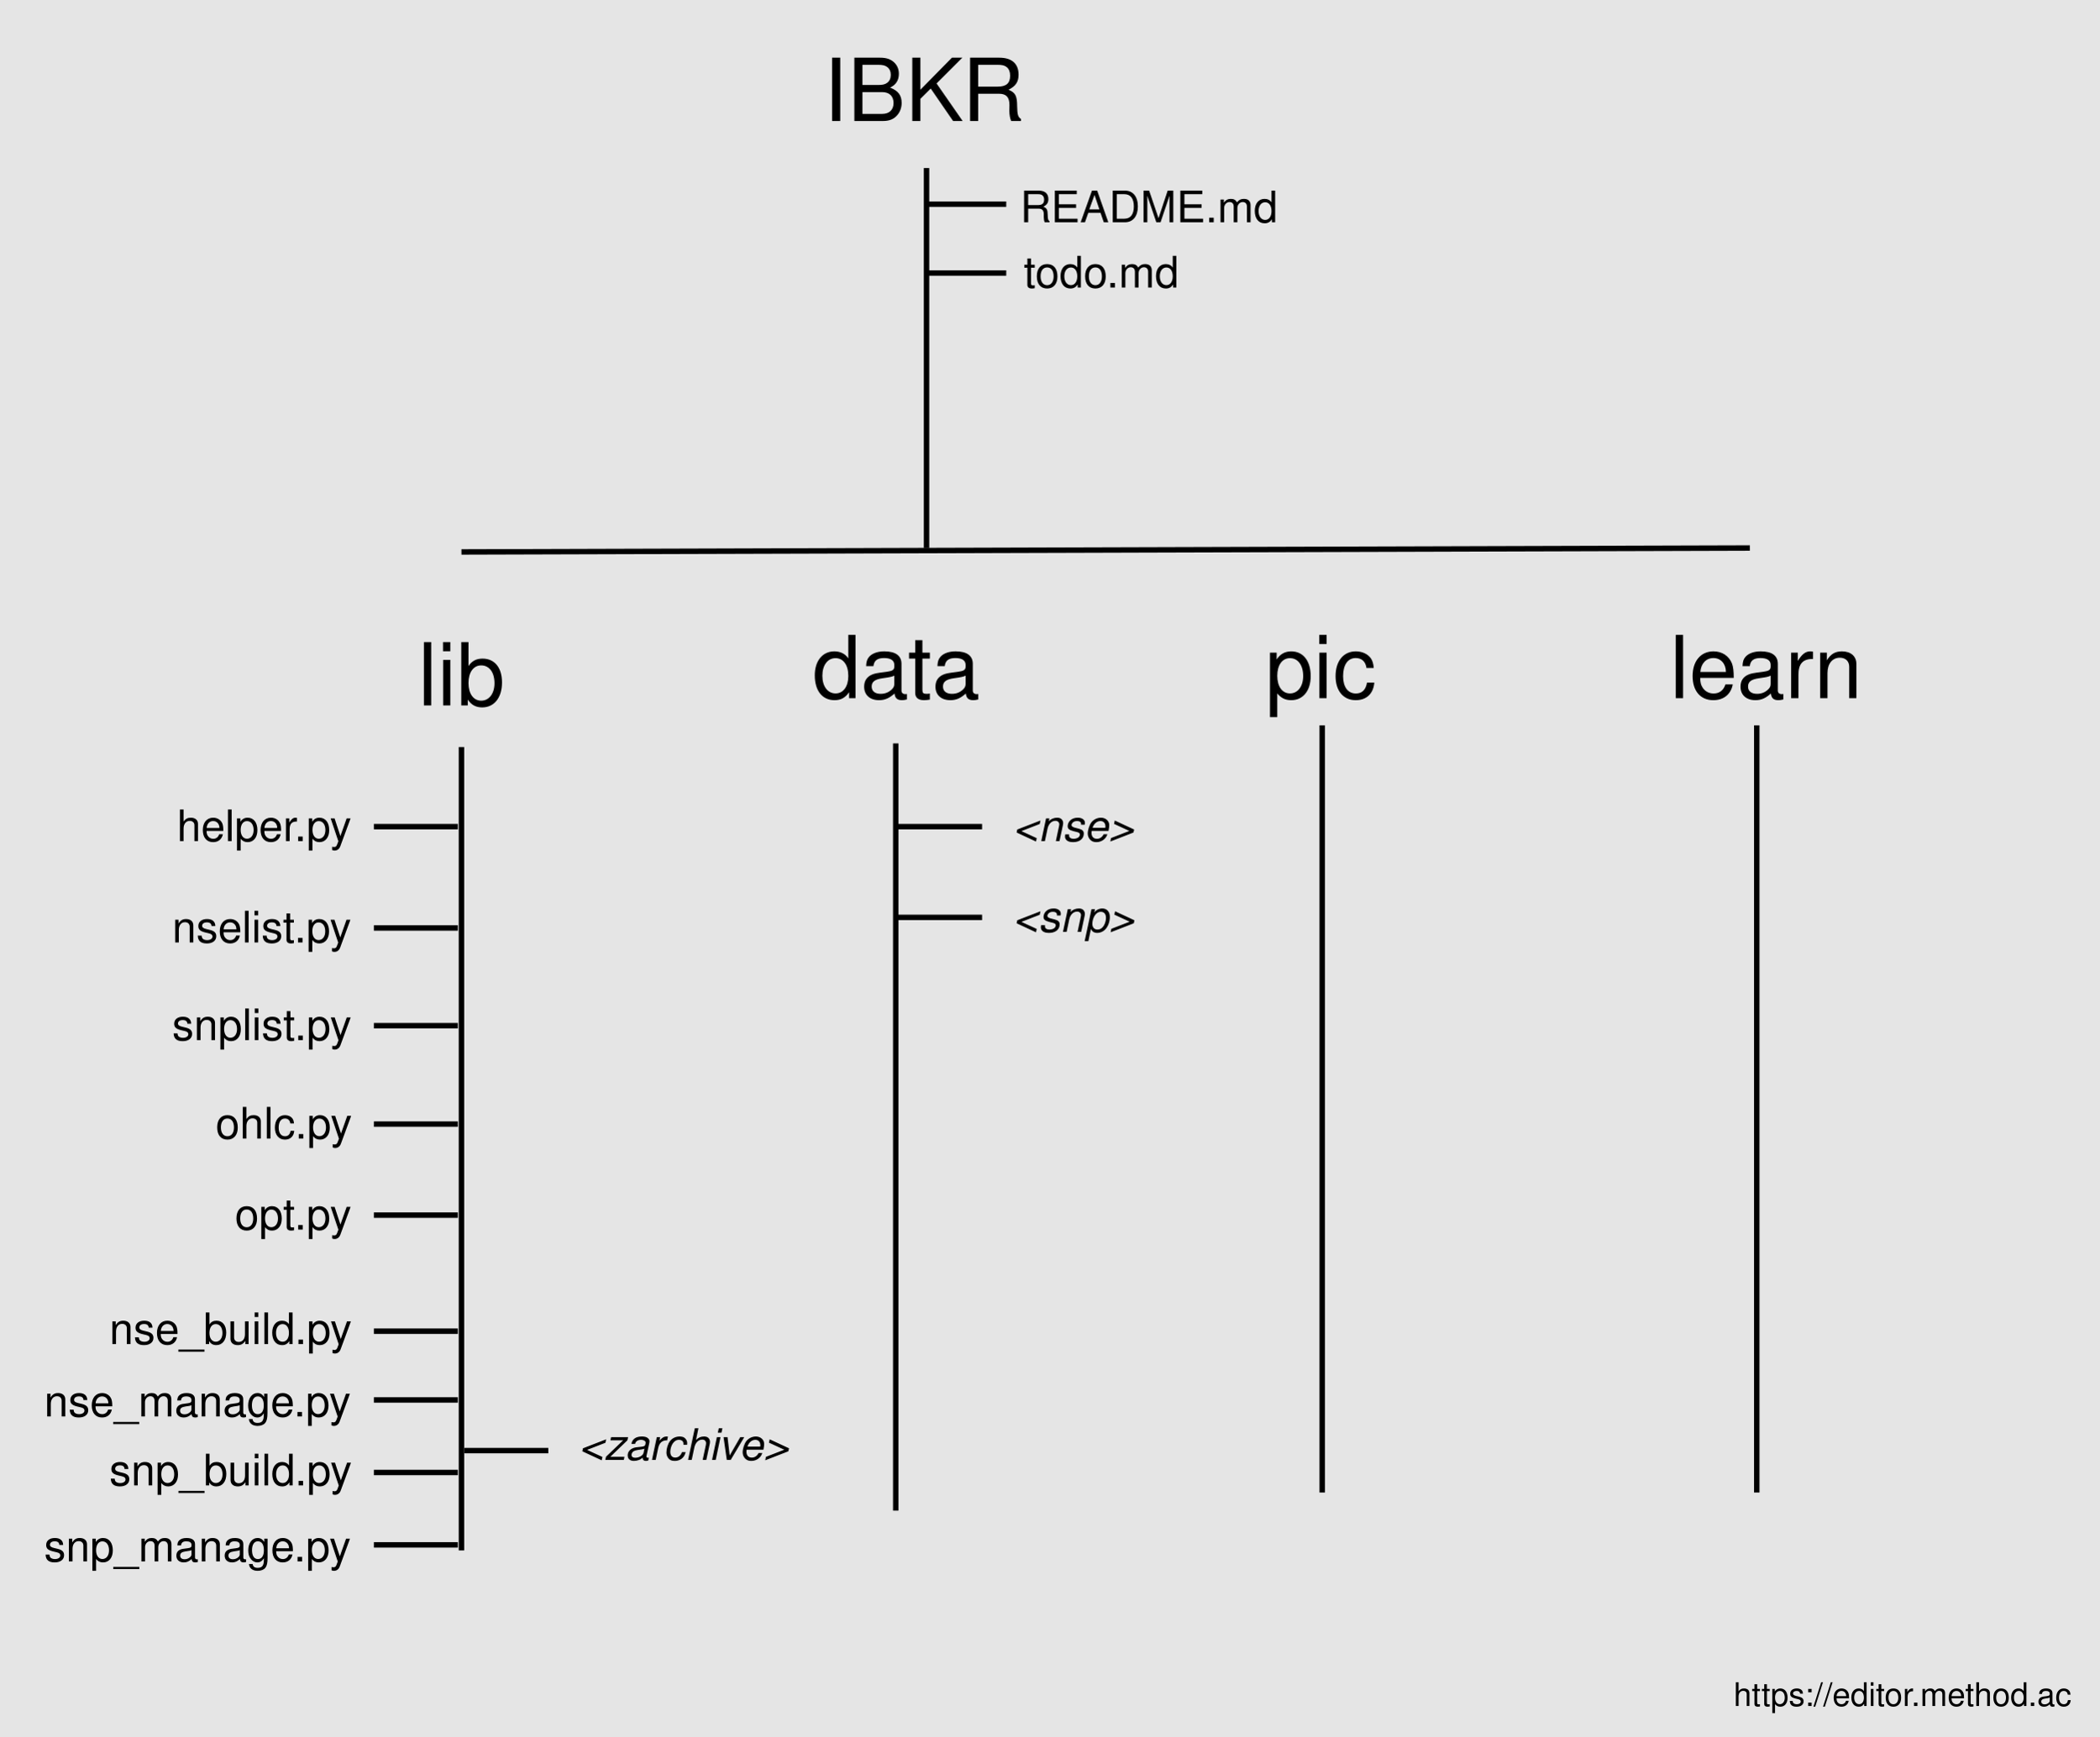
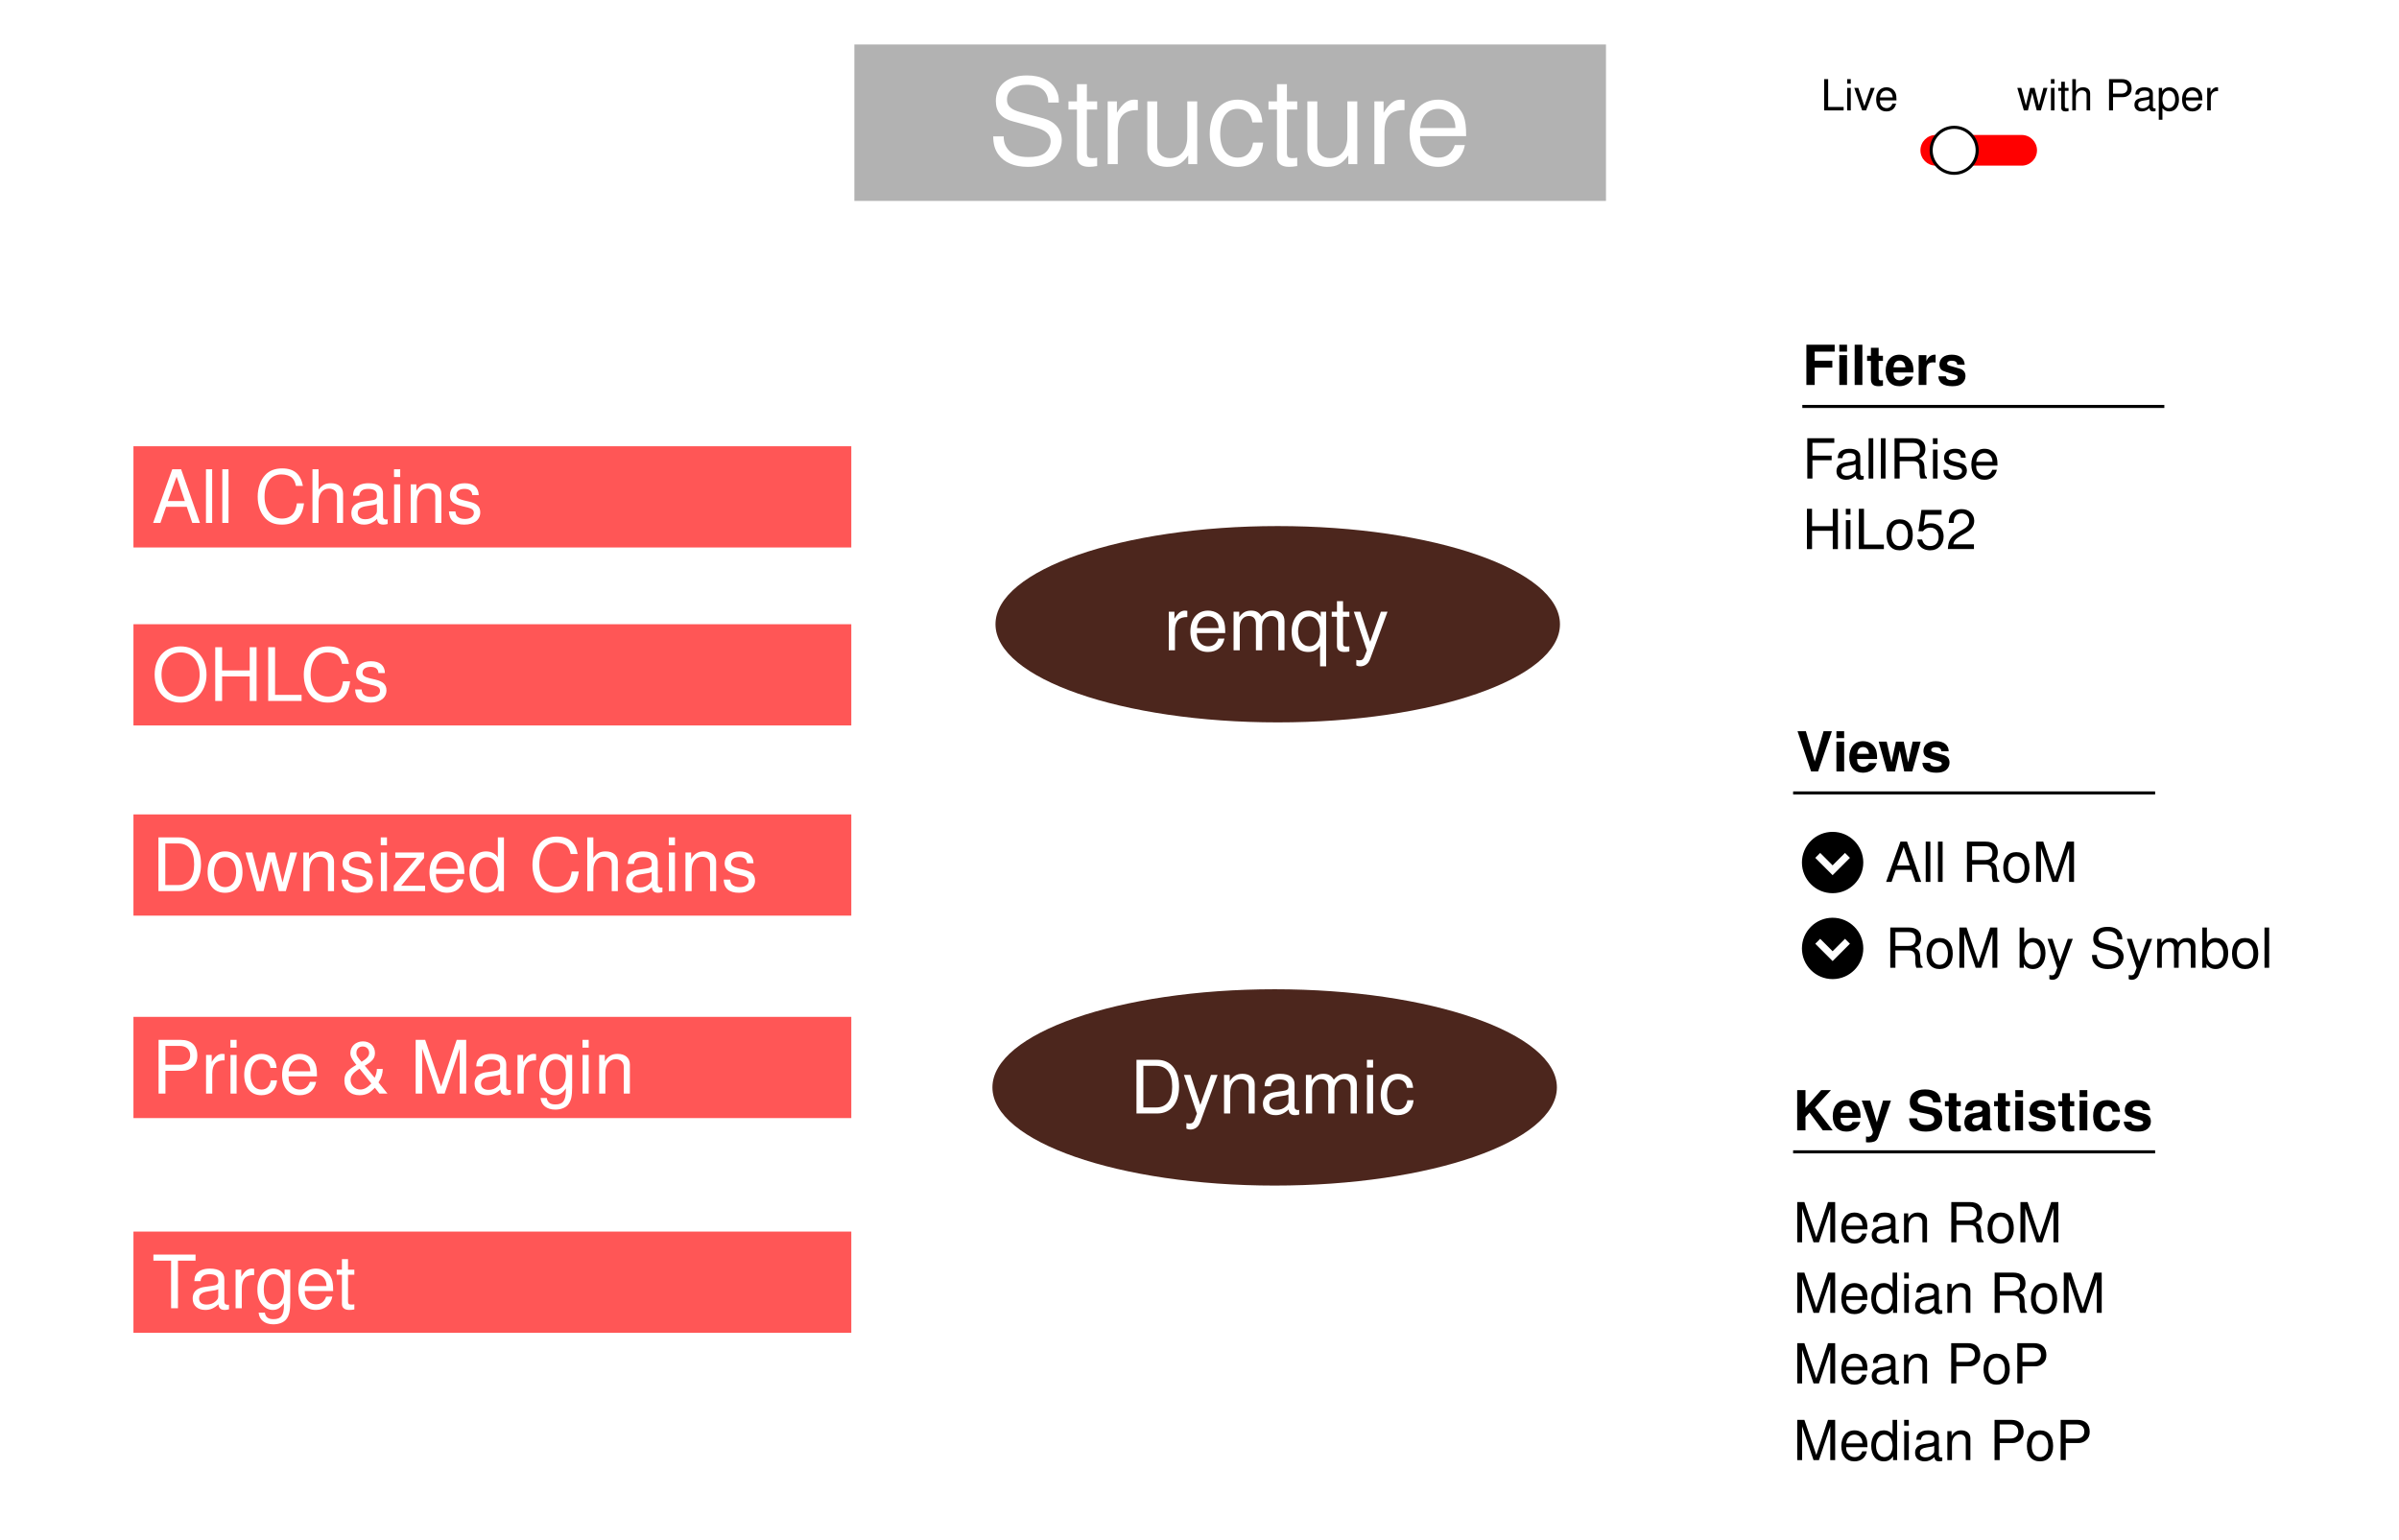
- <svg xmlns="http://www.w3.org/2000/svg" width="580" height="480">
+ <svg xmlns="http://www.w3.org/2000/svg" width="782" height="502">
  <g>
-     <rect fill="#e5e5e5" id="canvas_background" height="482" width="582" y="-1" x="-1" />
-     <g display="none" id="canvasGrid">
-       <rect fill="url(#gridpattern)" stroke-width="0" y="0" x="0" height="100%" width="100%" id="svg_4" />
-     </g>
+     <rect fill="#fff" id="canvas_background" height="504" width="784" y="-1" x="-1" />
  </g>
  <g>
-     <text xml:space="preserve" text-anchor="start" font-family="Helvetica, Arial, sans-serif" font-size="24" id="svg_1" y="33.438" x="227.5" stroke-width="0" stroke="#000" fill="#000000">IBKR</text>
-     <text xml:space="preserve" text-anchor="start" font-family="Helvetica, Arial, sans-serif" font-size="24" id="svg_2" y="194.938" x="115.5" stroke-width="0" stroke="#000" fill="#000000">lib</text>
-     <text xml:space="preserve" text-anchor="start" font-family="Helvetica, Arial, sans-serif" font-size="24" id="svg_3" y="192.938" x="224.5" stroke-width="0" stroke="#000" fill="#000000">data</text>
-     <text xml:space="preserve" text-anchor="start" font-family="Helvetica, Arial, sans-serif" font-size="24" id="svg_5" y="192.938" x="461.396" stroke-width="0" stroke="#000" fill="#000000">learn</text>
-     <line stroke="#000" stroke-linecap="undefined" stroke-linejoin="undefined" id="svg_6" y2="428.447" x2="127.5" y1="206.438" x1="127.5" stroke-width="1.5" fill="none" />
-     <line stroke-linecap="undefined" stroke-linejoin="undefined" id="svg_7" y2="417.447" x2="247.5" y1="205.438" x1="247.5" stroke-width="1.5" stroke="#000" fill="none" />
-     <line stroke-linecap="undefined" stroke-linejoin="undefined" id="svg_9" y2="412.447" x2="485.396" y1="200.438" x1="485.396" stroke-width="1.5" stroke="#000" fill="none" />
-     <line stroke="#000" stroke-linecap="undefined" stroke-linejoin="undefined" id="svg_10" y2="151.437" x2="256" y1="46.438" x1="256" fill-opacity="null" stroke-opacity="null" stroke-width="1.5" fill="none" />
-     <line stroke="#000" stroke-linecap="undefined" stroke-linejoin="undefined" id="svg_11" y2="151.438" x2="483.5" y1="152.523" x1="127.5" fill-opacity="null" stroke-opacity="null" stroke-width="1.5" fill="none" />
-     <line stroke-linecap="undefined" stroke-linejoin="undefined" id="svg_12" y2="228.438" x2="103.305" y1="228.438" x1="126.5" fill-opacity="null" stroke-opacity="null" stroke-width="1.5" stroke="#000" fill="none" />
-     <text xml:space="preserve" text-anchor="start" font-family="Helvetica, Arial, sans-serif" font-size="12" id="svg_14" y="232.438" x="48.875" fill-opacity="null" stroke-opacity="null" stroke-width="0" stroke="#000" fill="#000000">helper.py</text>
-     <line stroke-linecap="undefined" stroke-linejoin="undefined" id="svg_15" y2="256.438" x2="103.305" y1="256.438" x1="126.5" fill-opacity="null" stroke-opacity="null" stroke-width="1.5" stroke="#000" fill="none" />
-     <text xml:space="preserve" text-anchor="start" font-family="Helvetica, Arial, sans-serif" font-size="12" id="svg_16" y="260.438" x="47.562" fill-opacity="null" stroke-opacity="null" stroke-width="0" stroke="#000" fill="#000000">nselist.py</text>
-     <line stroke-linecap="undefined" stroke-linejoin="undefined" id="svg_17" y2="283.438" x2="103.305" y1="283.438" x1="126.5" fill-opacity="null" stroke-opacity="null" stroke-width="1.5" stroke="#000" fill="none" />
-     <text xml:space="preserve" text-anchor="start" font-family="Helvetica, Arial, sans-serif" font-size="12" id="svg_18" y="287.438" x="47.562" fill-opacity="null" stroke-opacity="null" stroke-width="0" stroke="#000" fill="#000000">snplist.py</text>
-     <line stroke-linecap="undefined" stroke-linejoin="undefined" id="svg_19" y2="310.641" x2="103.305" y1="310.641" x1="126.5" fill-opacity="null" stroke-opacity="null" stroke-width="1.5" stroke="#000" fill="none" />
-     <text xml:space="preserve" text-anchor="start" font-family="Helvetica, Arial, sans-serif" font-size="12" id="svg_20" y="314.641" x="59.562" fill-opacity="null" stroke-opacity="null" stroke-width="0" stroke="#000" fill="#000000">ohlc.py</text>
-     <line stroke-linecap="undefined" stroke-linejoin="undefined" id="svg_21" y2="335.791" x2="103.305" y1="335.791" x1="126.5" fill-opacity="null" stroke-opacity="null" stroke-width="1.5" stroke="#000" fill="none" />
-     <text xml:space="preserve" text-anchor="start" font-family="Helvetica, Arial, sans-serif" font-size="12" id="svg_22" y="339.791" x="64.891" fill-opacity="null" stroke-opacity="null" stroke-width="0" stroke="#000" fill="#000000">opt.py</text>
-     <text style="cursor: move;" xml:space="preserve" text-anchor="start" font-family="Helvetica, Arial, sans-serif" font-size="12" id="svg_23" y="371.438" x="30.207" fill-opacity="null" stroke-opacity="null" stroke-width="0" stroke="#000" fill="#000000">nse_build.py</text>
-     <text xml:space="preserve" text-anchor="start" font-family="Helvetica, Arial, sans-serif" font-size="12" id="svg_24" y="391.438" x="12.191" fill-opacity="null" stroke-opacity="null" stroke-width="0" stroke="#000" fill="#000000">nse_manage.py</text>
-     <line stroke-linecap="undefined" stroke-linejoin="undefined" id="svg_26" y2="101.438" x2="-91.5" y1="101.438" x1="-92.5" fill-opacity="null" stroke-opacity="null" stroke-width="1.5" stroke="#000" fill="none" />
-     <line stroke-linecap="undefined" stroke-linejoin="undefined" id="svg_28" y2="367.868" x2="103.305" y1="367.868" x1="126.5" fill-opacity="null" stroke-opacity="null" stroke-width="1.5" stroke="#000" fill="none" />
-     <line stroke-linecap="undefined" stroke-linejoin="undefined" id="svg_29" y2="386.868" x2="103.305" y1="386.868" x1="126.5" fill-opacity="null" stroke-opacity="null" stroke-width="1.5" stroke="#000" fill="none" />
-     <line stroke-linecap="undefined" stroke-linejoin="undefined" id="svg_30" y2="228.438" x2="248.154" y1="228.438" x1="271.349" fill-opacity="null" stroke-opacity="null" stroke-width="1.5" stroke="#000" fill="none" />
-     <text font-style="italic" style="cursor: move;" xml:space="preserve" text-anchor="start" font-family="Helvetica, Arial, sans-serif" font-size="12" id="svg_31" y="232.438" x="279.853" fill-opacity="null" stroke-opacity="null" stroke-width="0" stroke="#000" fill="#000000">&lt;nse&gt;</text>
-     <line stroke-linecap="undefined" stroke-linejoin="undefined" id="svg_32" y2="253.517" x2="248.154" y1="253.517" x1="271.349" fill-opacity="null" stroke-opacity="null" stroke-width="1.5" stroke="#000" fill="none" />
-     <text font-style="italic" style="cursor: move;" xml:space="preserve" text-anchor="start" font-family="Helvetica, Arial, sans-serif" font-size="12" id="svg_33" y="257.517" x="279.853" fill-opacity="null" stroke-opacity="null" stroke-width="0" stroke="#000" fill="#000000">&lt;snp&gt;</text>
-     <text xml:space="preserve" text-anchor="start" font-family="Helvetica, Arial, sans-serif" font-size="24" id="svg_34" y="192.938" x="349.6" stroke-width="0" stroke="#000" fill="#000000">pic</text>
-     <line stroke-linecap="undefined" stroke-linejoin="undefined" id="svg_35" y2="412.447" x2="365.33" y1="200.438" x1="365.33" stroke-width="1.5" stroke="#000" fill="none" />
-     <text xml:space="preserve" text-anchor="start" font-family="Helvetica, Arial, sans-serif" font-size="9" id="svg_36" y="471.438" x="479" fill-opacity="null" stroke-opacity="null" stroke-width="0" stroke="#000" fill="#000000">https://editor.method.ac</text>
-     <line stroke-linecap="undefined" stroke-linejoin="undefined" id="svg_37" y2="400.868" x2="128.305" y1="400.868" x1="151.5" fill-opacity="null" stroke-opacity="null" stroke-width="1.5" stroke="#000" fill="none" />
-     <text font-style="italic" style="cursor: move;" xml:space="preserve" text-anchor="start" font-family="Helvetica, Arial, sans-serif" font-size="12" id="svg_38" y="403.438" x="159.853" fill-opacity="null" stroke-opacity="null" stroke-width="0" stroke="#000" fill="#000000">&lt;zarchive&gt;</text>
-     <line stroke-linecap="undefined" stroke-linejoin="undefined" id="svg_39" y2="56.421" x2="278.023" y1="56.421" x1="256" fill-opacity="null" stroke-opacity="null" stroke-width="1.5" stroke="#000" fill="none" />
-     <text xml:space="preserve" text-anchor="start" font-family="Helvetica, Arial, sans-serif" font-size="12" id="svg_40" y="61.421" x="281.853" fill-opacity="null" stroke-opacity="null" stroke-width="0" stroke="#000" fill="#000000">README.md</text>
-     <line stroke-linecap="undefined" stroke-linejoin="undefined" id="svg_41" y2="75.448" x2="278.023" y1="75.448" x1="256" fill-opacity="null" stroke-opacity="null" stroke-width="1.5" stroke="#000" fill="none" />
-     <text xml:space="preserve" text-anchor="start" font-family="Helvetica, Arial, sans-serif" font-size="12" id="svg_42" y="79.448" x="282.853" fill-opacity="null" stroke-opacity="null" stroke-width="0" stroke="#000" fill="#000000">todo.md</text>
-     <text style="cursor: move;" xml:space="preserve" text-anchor="start" font-family="Helvetica, Arial, sans-serif" font-size="12" id="svg_8" y="410.485" x="30.207" fill-opacity="null" stroke-opacity="null" stroke-width="0" stroke="#000" fill="#000000">snp_build.py</text>
-     <text xml:space="preserve" text-anchor="start" font-family="Helvetica, Arial, sans-serif" font-size="12" id="svg_13" y="431.485" x="12.191" fill-opacity="null" stroke-opacity="null" stroke-width="0" stroke="#000" fill="#000000">snp_manage.py</text>
-     <line stroke-linecap="undefined" stroke-linejoin="undefined" id="svg_25" y2="406.915" x2="103.305" y1="406.915" x1="126.5" fill-opacity="null" stroke-opacity="null" stroke-width="1.5" stroke="#000" fill="none" />
-     <line stroke-linecap="undefined" stroke-linejoin="undefined" id="svg_27" y2="426.915" x2="103.305" y1="426.915" x1="126.5" fill-opacity="null" stroke-opacity="null" stroke-width="1.5" stroke="#000" fill="none" />
+     <rect stroke="#999999" id="svg_2" height="51" width="245" y="14.5" x="278.5" stroke-width="0" fill="#b2b2b2" />
+     <text xml:space="preserve" text-anchor="start" font-family="Helvetica, Arial, sans-serif" font-size="39" id="svg_1" y="53.5" x="321.883" stroke-width="0" stroke="#000" fill="#ffffff">Structure</text>
+     <rect stroke="#000" id="svg_3" height="33" width="234" y="401.5" x="43.5" stroke-opacity="null" stroke-width="0" fill="#ff5656" />
+     <text xml:space="preserve" text-anchor="start" font-family="Helvetica, Arial, sans-serif" font-size="24" id="svg_4" y="426.5" x="49.508" stroke-opacity="null" stroke-width="0" stroke="#000" fill="#ffffff">Target</text>
+     <rect stroke="#000" id="svg_7" height="33" width="234" y="203.5" x="43.5" stroke-opacity="null" stroke-width="0" fill="#ff5656" />
+     <text xml:space="preserve" text-anchor="start" font-family="Helvetica, Arial, sans-serif" font-size="24" id="svg_8" y="228.5" x="49.508" stroke-opacity="null" stroke-width="0" stroke="#000" fill="#ffffff">OHLCs</text>
+     <rect stroke="#000" id="svg_9" height="33" width="234" y="145.477" x="43.5" stroke-opacity="null" stroke-width="0" fill="#ff5656" />
+     <text style="cursor: move;" xml:space="preserve" text-anchor="start" font-family="Helvetica, Arial, sans-serif" font-size="24" id="svg_10" y="170.477" x="49.508" stroke-opacity="null" stroke-width="0" stroke="#000" fill="#ffffff">All Chains</text>
+     <rect stroke="#000" id="svg_11" height="33" width="234" y="265.5" x="43.5" stroke-opacity="null" stroke-width="0" fill="#ff5656" />
+     <text style="cursor: move;" xml:space="preserve" text-anchor="start" font-family="Helvetica, Arial, sans-serif" font-size="24" id="svg_12" y="290.5" x="49.508" stroke-opacity="null" stroke-width="0" stroke="#000" fill="#ffffff">Downsized Chains</text>
+     <rect stroke="#000" id="svg_13" height="33" width="234" y="331.5" x="43.5" stroke-opacity="null" stroke-width="0" fill="#ff5656" />
+     <text xml:space="preserve" text-anchor="start" font-family="Helvetica, Arial, sans-serif" font-size="24" id="svg_14" y="356.5" x="49.508" stroke-opacity="null" stroke-width="0" stroke="#000" fill="#ffffff">Price &amp; Margin</text>
+     <ellipse ry="32" rx="92" id="svg_15" cy="203.5" cx="416.5" stroke-opacity="null" stroke-width="0" stroke="#000" fill="#4C261D" />
+     <text xml:space="preserve" text-anchor="start" font-family="Helvetica, Arial, sans-serif" font-size="24" id="svg_16" y="212" x="379.328" stroke-opacity="null" stroke-width="0" stroke="#000" fill="#ffffff">remqty</text>
+     <ellipse ry="32" rx="92" id="svg_17" cy="354.5" cx="415.5" stroke-opacity="null" stroke-width="0" stroke="#000" fill="#4C261D" />
+     <text xml:space="preserve" text-anchor="start" font-family="Helvetica, Arial, sans-serif" font-size="24" id="svg_18" y="363" x="368.32" stroke-opacity="null" stroke-width="0" stroke="#000" fill="#ffffff">Dynamic</text>
+     <text xml:space="preserve" text-anchor="start" font-family="Helvetica, Arial, sans-serif" font-size="14" id="svg_19" y="36" x="657.5" stroke-opacity="null" stroke-width="0" stroke="#000" fill="#000000">with Paper</text>
+     <text stroke="#000" xml:space="preserve" text-anchor="start" font-family="Helvetica, Arial, sans-serif" font-size="14" id="svg_20" y="36" x="593.5" stroke-opacity="null" stroke-width="0" fill="#000000">Live</text>
+     <rect width="38" height="10" ry="5" x="626" y="44" id="ButtonBase" fill="#ff0000" stroke="null" />
+     <ellipse fill="#ffffff" stroke="#000000" cx="637" cy="49" id="svg_21" rx="7.5" ry="7.5" />
+     <text font-style="normal" font-weight="bold" xml:space="preserve" text-anchor="start" font-family="Helvetica, Arial, sans-serif" font-size="18" id="svg_22" y="125.5" x="587.5" fill-opacity="null" stroke-opacity="null" stroke-width="0" stroke="null" fill="#000000">Filters</text>
+     <line stroke-linecap="null" stroke-linejoin="null" id="svg_23" y2="132.5" x2="705.504" y1="132.5" x1="587.5" stroke-width="null" stroke="#000000" fill="none" />
+     <text style="cursor: move;" xml:space="preserve" text-anchor="start" font-family="Helvetica, Arial, sans-serif" font-size="18" id="svg_25" y="476" x="584.5" stroke-width="0" stroke="#000000" fill="#000000">Median PoP</text>
+     <text style="cursor: move;" xml:space="preserve" text-anchor="start" font-family="Helvetica, Arial, sans-serif" font-size="18" id="svg_26" y="179" x="587.5" stroke-width="0" stroke="#000000" fill="#000000">HiLo52</text>
+     <text xml:space="preserve" text-anchor="start" font-family="Helvetica, Arial, sans-serif" font-size="18" id="svg_27" y="428" x="584.5" stroke-width="0" stroke="#000000" fill="#000000">Median RoM</text>
+     <text style="cursor: move;" xml:space="preserve" text-anchor="start" font-family="Helvetica, Arial, sans-serif" font-size="18" id="svg_28" y="451" x="584.5" stroke-width="0" stroke="#000000" fill="#000000">Mean PoP</text>
+     <text font-style="normal" font-weight="bold" xml:space="preserve" text-anchor="start" font-family="Helvetica, Arial, sans-serif" font-size="18" id="svg_29" y="368.5" x="584.5" fill-opacity="null" stroke-opacity="null" stroke-width="0" stroke="null" fill="#000000">Key Statistics</text>
+     <line stroke-linecap="null" stroke-linejoin="null" id="svg_30" y2="375.5" x2="702.504" y1="375.5" x1="584.5" stroke-width="null" stroke="#000000" fill="none" />
+     <path stroke="#000000" transform="rotate(90 598,308) " id="sort1" d="m599.187,299.127c-5.247,0 -9.5,4.253 -9.5,9.5c0,5.247 4.253,9.5 9.5,9.5c5.247,0 9.5,-4.253 9.5,-9.5c0,-5.247 -4.253,-9.5 -9.5,-9.5zm-1.526,15.857l-2.311,-2.313l4.044,-4.044l-4.044,-4.044l2.311,-2.311l6.356,6.355l-6.356,6.357l0,0z" stroke-width="null" fill="#000000" />
+     <text fill="#000000" stroke="#000000" stroke-width="0" stroke-opacity="null" fill-opacity="null" x="614.5" y="315.5" id="svg_24" font-size="18" font-family="Helvetica, Arial, sans-serif" text-anchor="start" xml:space="preserve">RoM by Symbol</text>
+     <path stroke="#000000" transform="rotate(90 598,280) " id="svg_31" d="m599.187,271.127c-5.247,0 -9.5,4.253 -9.5,9.5c0,5.247 4.253,9.5 9.5,9.5c5.247,0 9.5,-4.253 9.5,-9.5c0,-5.247 -4.253,-9.5 -9.5,-9.5zm-1.526,15.857l-2.311,-2.313l4.044,-4.044l-4.044,-4.044l2.311,-2.311l6.356,6.355l-6.356,6.357l0,0z" stroke-width="null" fill="#000000" />
+     <text fill="#000000" stroke="#000000" stroke-width="0" stroke-opacity="null" fill-opacity="null" x="614.5" y="287.5" id="svg_32" font-size="18" font-family="Helvetica, Arial, sans-serif" text-anchor="start" xml:space="preserve">All RoM</text>
+     <text font-style="normal" font-weight="bold" xml:space="preserve" text-anchor="start" font-family="Helvetica, Arial, sans-serif" font-size="18" id="svg_33" y="251.5" x="585.5" fill-opacity="null" stroke-opacity="null" stroke-width="0" stroke="null" fill="#000000">Views</text>
+     <line stroke-linecap="null" stroke-linejoin="null" id="svg_34" y2="258.5" x2="702.504" y1="258.5" x1="584.5" stroke-width="null" stroke="#000000" fill="none" />
+     <text xml:space="preserve" text-anchor="start" font-family="Helvetica, Arial, sans-serif" font-size="18" id="svg_35" y="405" x="584.5" stroke-width="0" stroke="#000000" fill="#000000">Mean RoM</text>
+     <text xml:space="preserve" text-anchor="start" font-family="Helvetica, Arial, sans-serif" font-size="18" id="svg_36" y="156" x="587.5" stroke-width="0" stroke="#000000" fill="#000000">FallRise</text>
  </g>
</svg>
